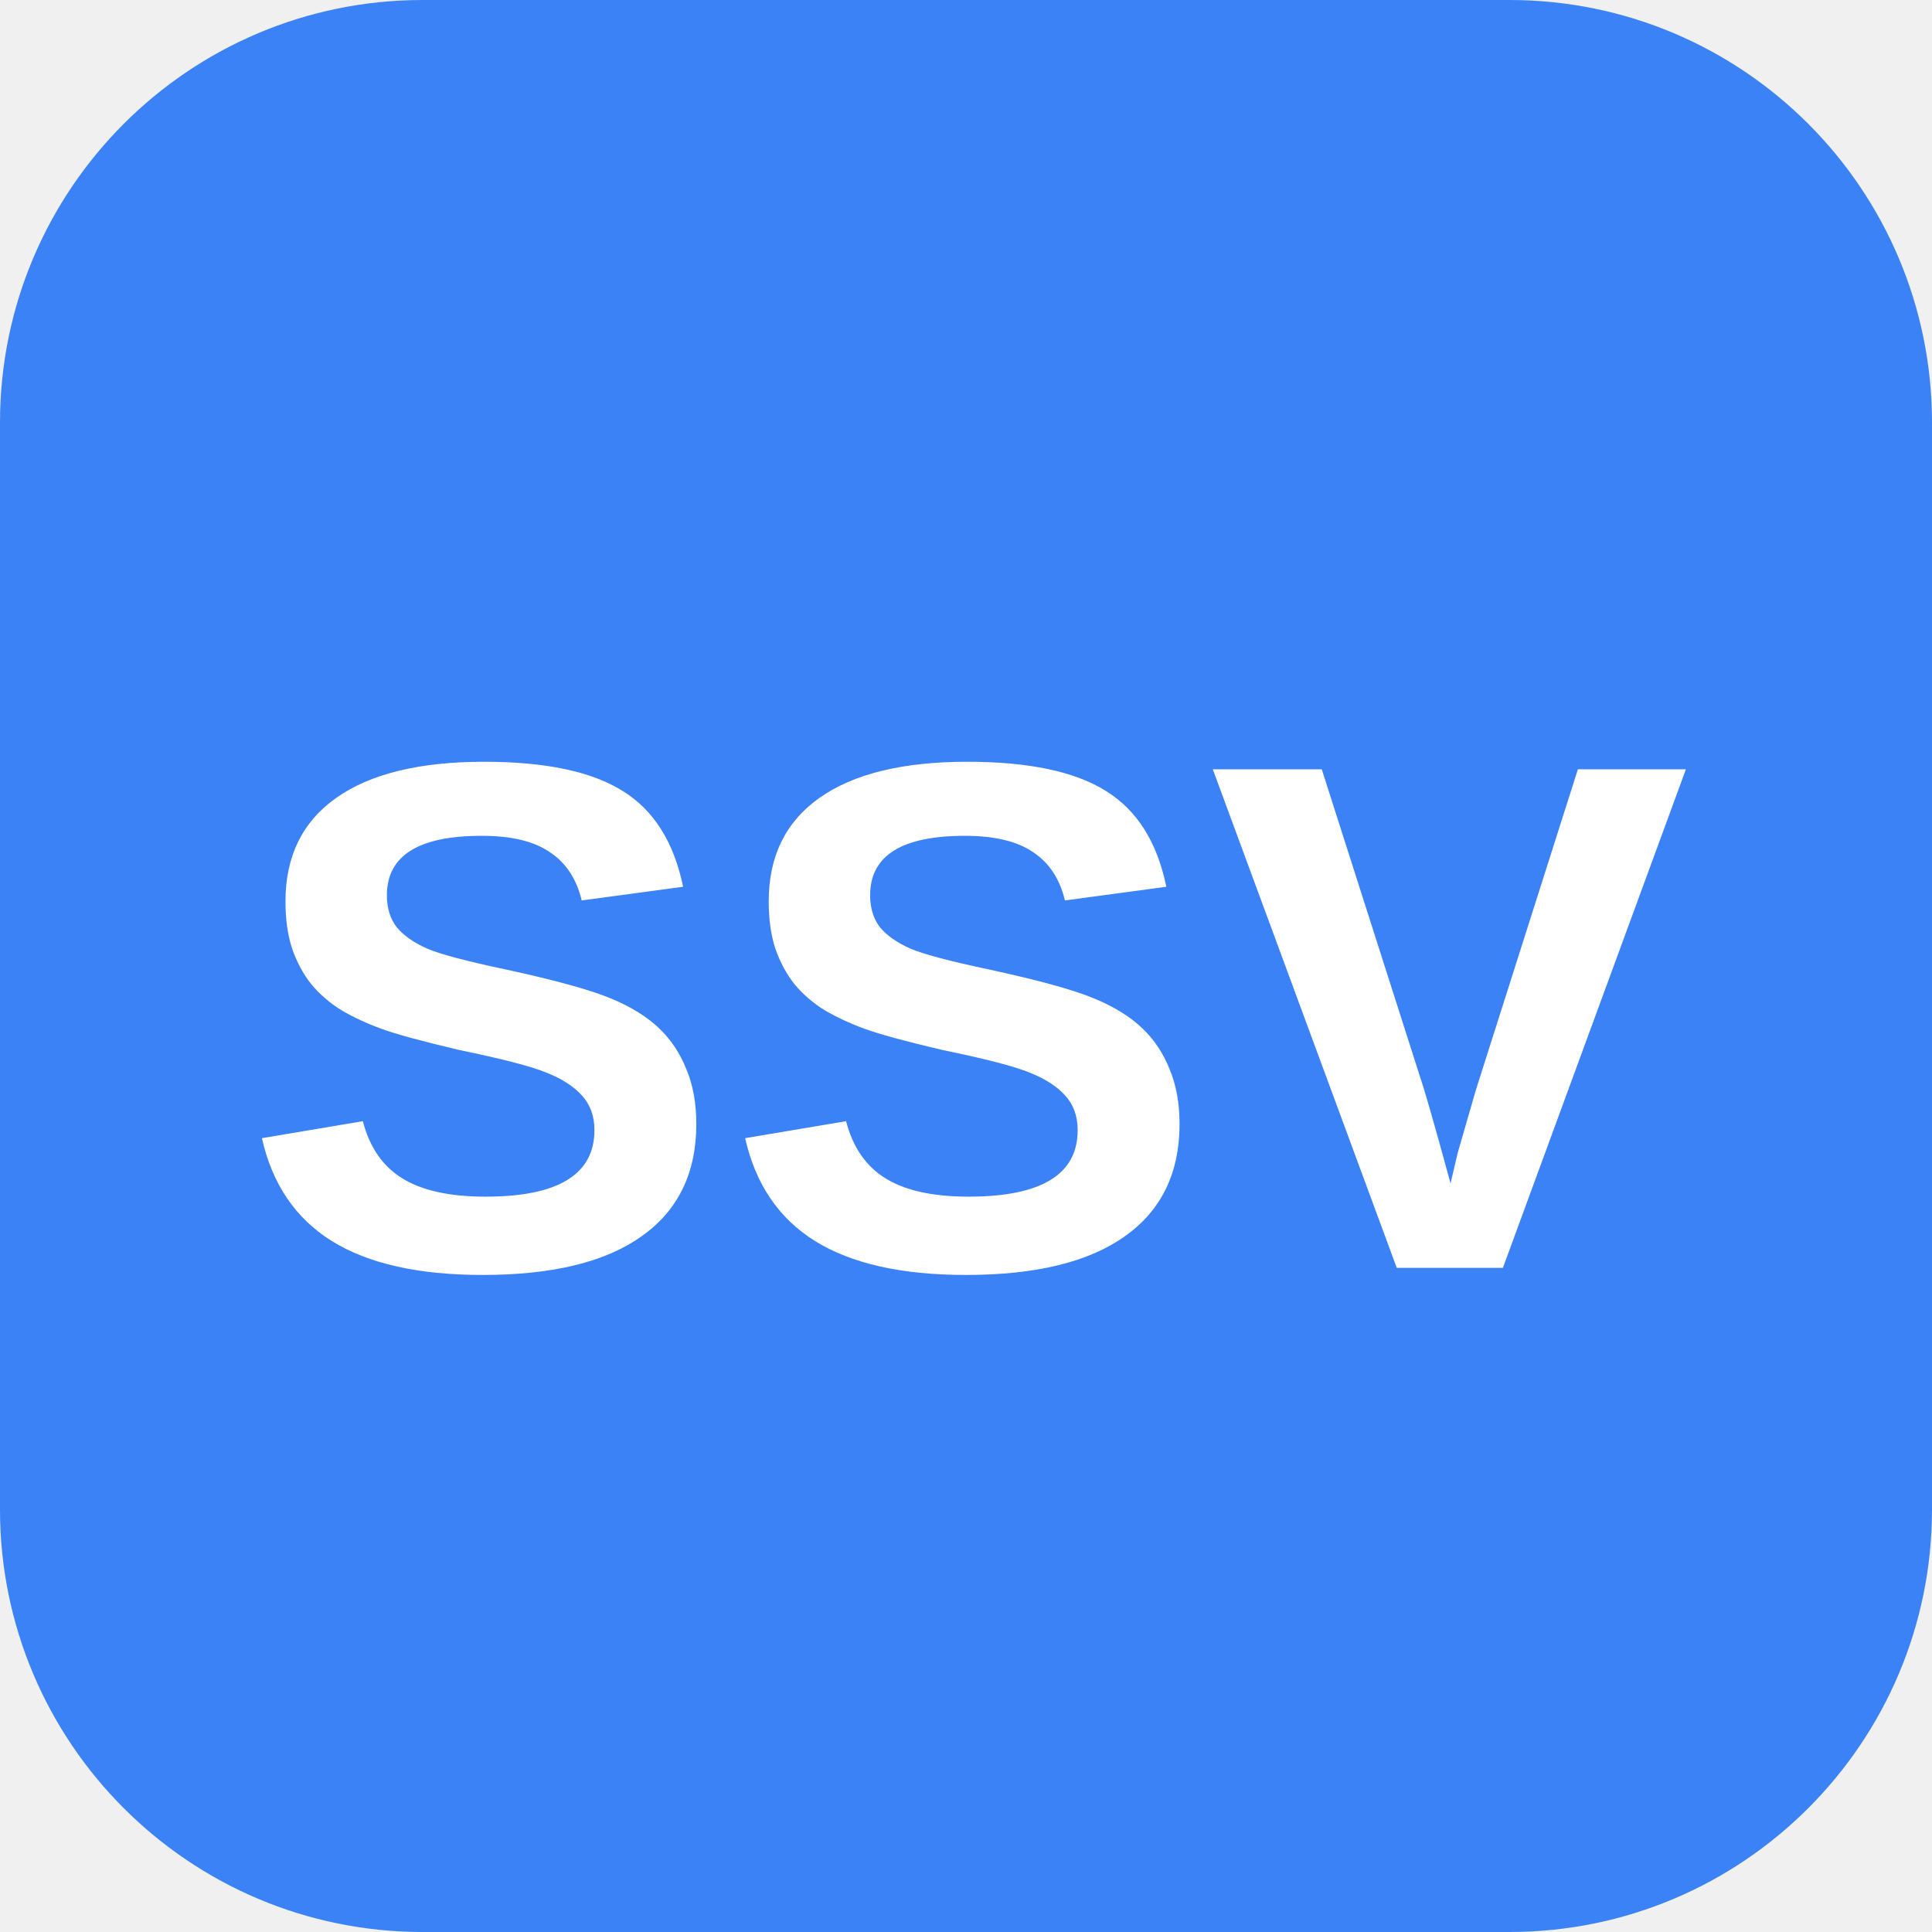
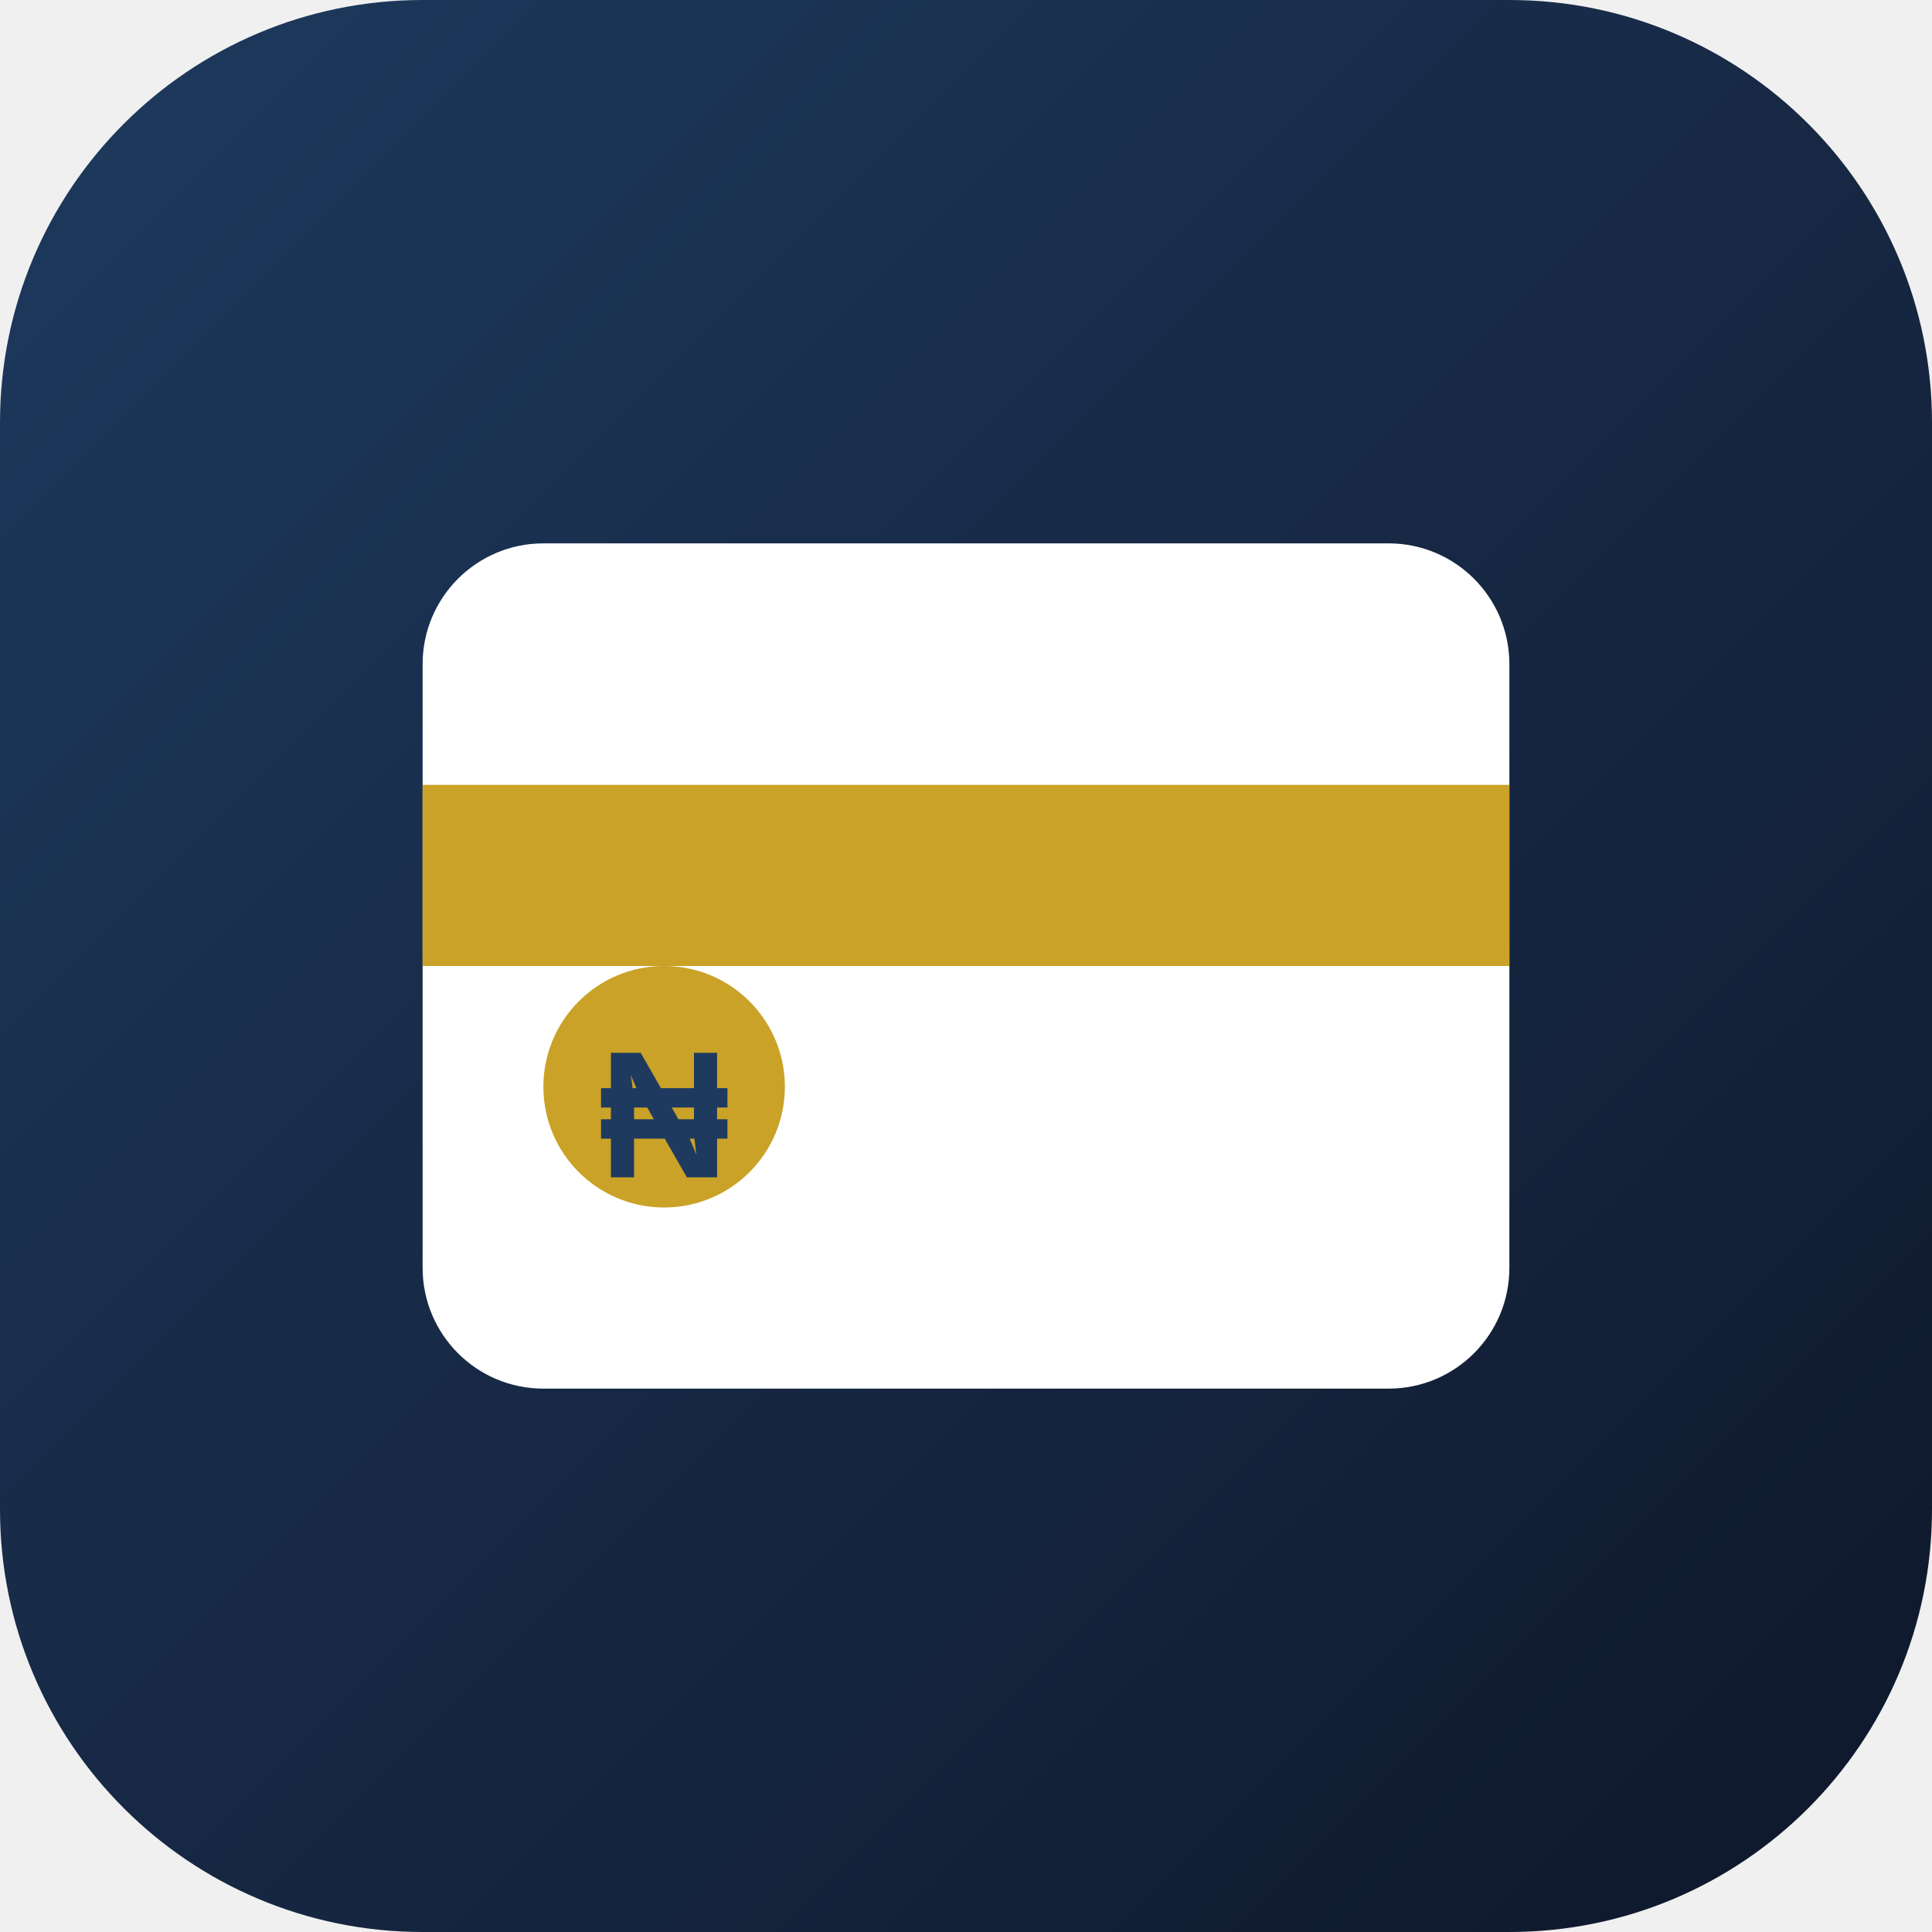
- <svg xmlns="http://www.w3.org/2000/svg" viewBox="0 0 64 64" width="64" height="64">
-   <rect x="0" y="0" width="64" height="64" rx="14" fill="#3b82f6" />
-   <text x="32" y="42" font-family="Arial, Helvetica, sans-serif" font-weight="bold" font-size="24" fill="white" text-anchor="middle">SSV</text>
+ <svg xmlns="http://www.w3.org/2000/svg" width="64" height="64" viewBox="0 0 64 64" fill="none">
+   <defs>
+     <linearGradient id="bg" x1="0%" y1="0%" x2="100%" y2="100%">
+       <stop offset="0%" style="stop-color:#1e3a5f" />
+       <stop offset="100%" style="stop-color:#0f172a" />
+     </linearGradient>
+   </defs>
+   <rect width="64" height="64" rx="14" fill="url(#bg)" />
+   <rect x="14" y="18" width="36" height="28" rx="4" fill="white" />
+   <rect x="14" y="26" width="36" height="6" fill="#c9a227" />
+   <circle cx="22" cy="36" r="4" fill="#c9a227" />
+   <text x="22" y="39" text-anchor="middle" font-family="Arial, sans-serif" font-size="6" font-weight="bold" fill="#1e3a5f">₦</text>
</svg>
